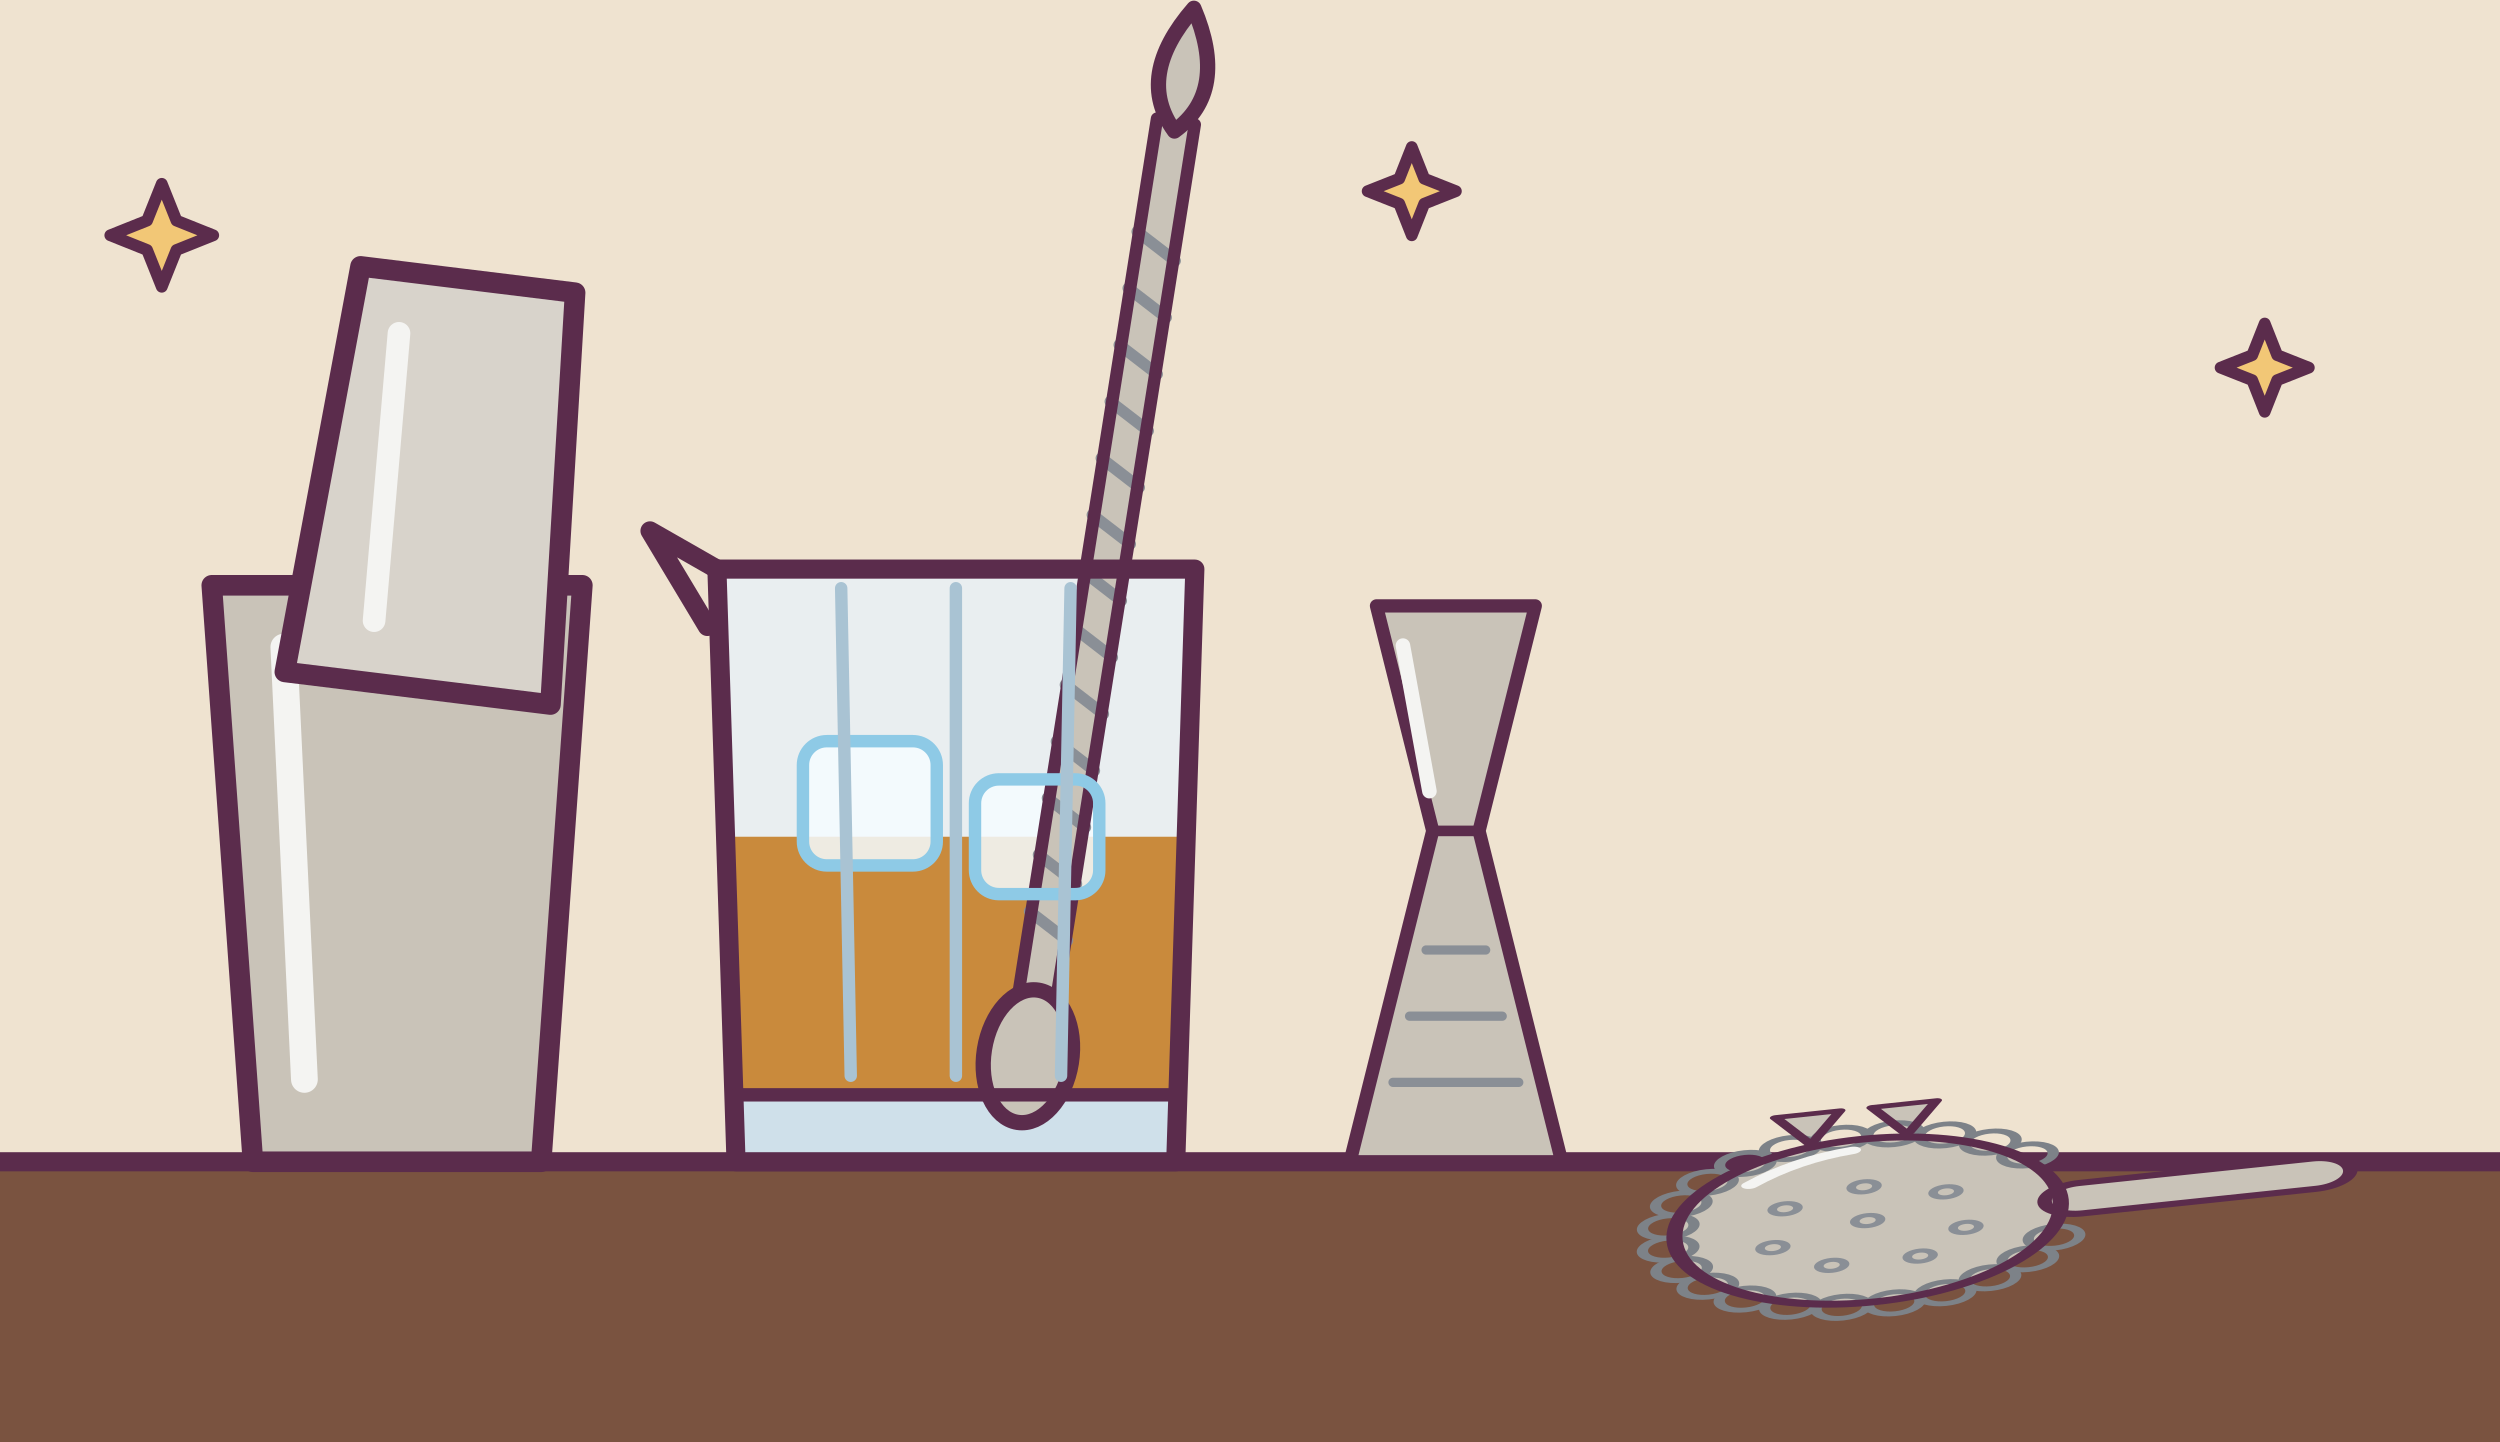
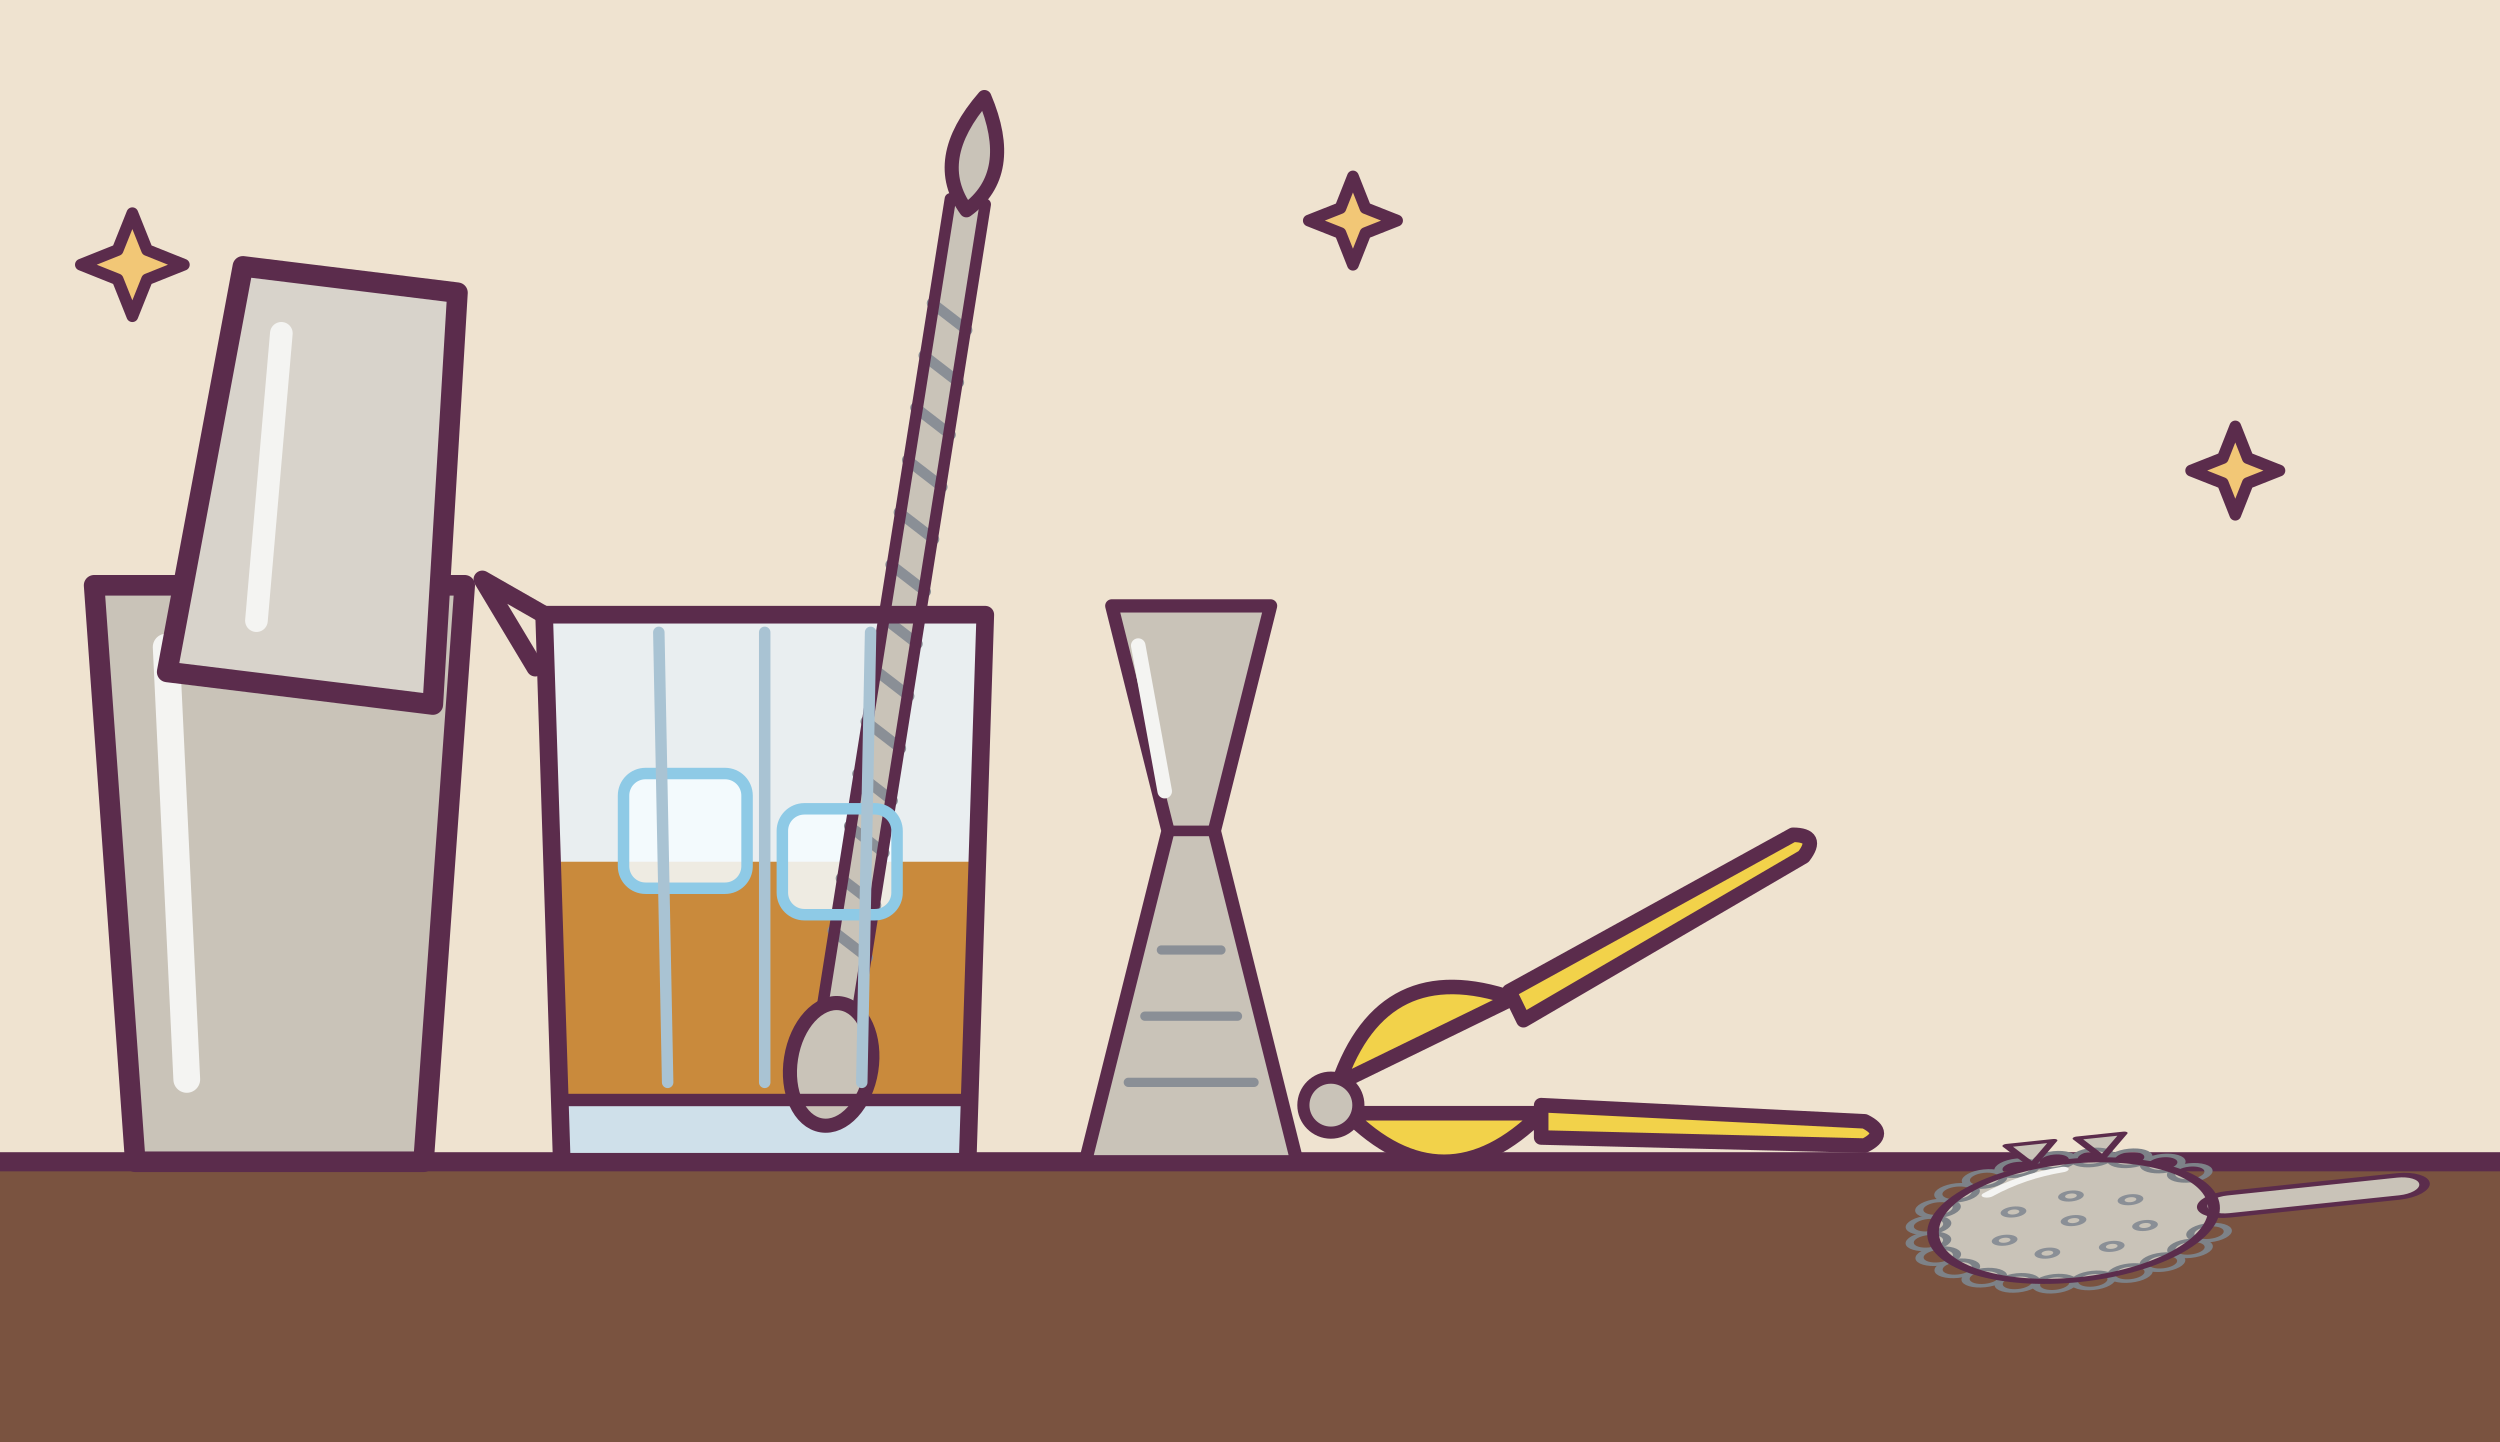
- <svg viewBox="0 0 340 196" role="img" aria-label="The five tools on the bar: a two-piece shaker tin, a mixing glass with a stirred drink and a bar spoon in it, a jigger, and a Hawthorne strainer lying flat.">
+ <svg viewBox="0 0 340 196" role="img" aria-label="The six tools on the bar: a two-piece shaker tin, a mixing glass with a stirred drink and a bar spoon in it, a jigger, a citrus squeezer, and a Hawthorne strainer lying flat.">
  <g transform="translate(-30 -20)">
    <g filter="url(#wash)">
      <rect x="0" y="0" width="400" height="236" fill="#efe3d0" />
      <rect x="0" y="178" width="400" height="58" fill="#7a5340" />
    </g>
    <g filter="url(#crayon)" fill="none" stroke="#5b2c4c" stroke-width="2.6" stroke-linecap="round" stroke-linejoin="round">
      <path d="M0 178 H400" />
    </g>
-     <g transform="translate(84 178) scale(1.4)">
+     <g transform="translate(68 178) scale(1.4)">
      <g filter="url(#wash)">
        <path d="M-14 0 L-18 -56 L18 -56 L14 0Z" fill="#c9c3b8" />
      </g>
      <g filter="url(#crayon)" fill="none" stroke="#5b2c4c" stroke-width="2.6" stroke-linecap="round" stroke-linejoin="round">
        <path d="M-14 0 L-18 -56 L18 -56 L14 0Z" stroke-width="2" />
        <path d="M-11 -50 L-9 -8" stroke="#f4f4f2" stroke-width="2.6" />
      </g>
      <g transform="translate(2 -46) rotate(7)">
        <g filter="url(#wash)">
          <path d="M-13 0 L-10.5 -40 L10.5 -40 L13 0Z" fill="#d8d3cb" />
        </g>
        <g filter="url(#crayon)" fill="none" stroke="#5b2c4c" stroke-width="2.6" stroke-linecap="round" stroke-linejoin="round">
          <path d="M-13 0 L-10.5 -40 L10.5 -40 L13 0Z" stroke-width="2" />
          <path d="M-6 -34 L-5 -6" stroke="#f4f4f2" stroke-width="2.2" />
        </g>
      </g>
    </g>
-     <g transform="translate(160 178) scale(1.3)">
+     <g transform="translate(134 178) scale(1.2)">
      <g filter="url(#wash)">
        <path d="M-25 -62 L25 -62 L23 0 L-23 0Z" fill="#e7f1fb" opacity=".75" />
        <path d="M-24.3 -34 L24.3 -34 L23 -7 L-23 -7Z" fill="#c98a3c" />
        <rect x="-16" y="-44" width="14" height="13" rx="2.5" fill="#f4fbff" opacity=".85" />
        <rect x="2" y="-40" width="13" height="12" rx="2.5" fill="#f4fbff" opacity=".85" />
        <path d="M-23 -7 L23 -7 L23 0 L-23 0Z" fill="#cfe0ea" />
      </g>
      <g transform="translate(8 -14) rotate(9)">
        <g filter="url(#wash)">
          <rect x="-2" y="-96" width="4" height="94" fill="#c9c3b8" />
        </g>
        <g filter="url(#crayon)" fill="none" stroke="#8a8f96" stroke-width="1.2" stroke-linecap="round" stroke-linejoin="round">
          <path d="M-2.2 -12 l4.4 2.4" />
          <path d="M-2.2 -18 l4.4 2.4" />
          <path d="M-2.2 -24 l4.4 2.4" />
          <path d="M-2.2 -30 l4.4 2.4" />
          <path d="M-2.2 -36 l4.4 2.4" />
          <path d="M-2.2 -42 l4.4 2.4" />
          <path d="M-2.2 -48 l4.4 2.4" />
          <path d="M-2.2 -54 l4.4 2.4" />
          <path d="M-2.2 -60 l4.4 2.4" />
          <path d="M-2.2 -66 l4.4 2.4" />
          <path d="M-2.2 -72 l4.4 2.4" />
          <path d="M-2.2 -78 l4.4 2.4" />
          <path d="M-2.2 -84 l4.4 2.4" />
        </g>
        <g filter="url(#crayon)" fill="none" stroke="#5b2c4c" stroke-width="2.6" stroke-linecap="round" stroke-linejoin="round">
          <rect x="-2" y="-96" width="4" height="94" stroke-width="1.3" />
        </g>
        <g filter="url(#wash)">
          <path d="M0 -108 Q5 -100 0 -95 Q-5 -100 0 -108Z" fill="#c9c3b8" />
          <ellipse cx="0" cy="3" rx="4.6" ry="7" fill="#c9c3b8" />
        </g>
        <g filter="url(#crayon)" fill="none" stroke="#5b2c4c" stroke-width="2.6" stroke-linecap="round" stroke-linejoin="round">
          <path d="M0 -108 Q5 -100 0 -95 Q-5 -100 0 -108Z" stroke-width="1.6" />
          <ellipse cx="0" cy="3" rx="4.6" ry="7" stroke-width="1.6" />
        </g>
      </g>
      <g filter="url(#crayon)" fill="none" stroke="#8ecae6" stroke-width="1.3" stroke-linecap="round" stroke-linejoin="round">
        <rect x="-16" y="-44" width="14" height="13" rx="2.5" />
        <rect x="2" y="-40" width="13" height="12" rx="2.5" />
      </g>
      <g filter="url(#crayon)" fill="none" stroke="#a9c3d3" stroke-width="1.3" stroke-linecap="round" stroke-linejoin="round">
        <path d="M-12 -60 L-11 -9 M0 -60 V-9 M12 -60 L11 -9" />
      </g>
      <g filter="url(#crayon)" fill="none" stroke="#5b2c4c" stroke-width="2.6" stroke-linecap="round" stroke-linejoin="round">
        <path d="M-25 -62 L25 -62 L23 0 L-23 0Z" stroke-width="2" />
        <path d="M-25 -62 L-32 -66 L-26 -56" stroke-width="2" />
        <path d="M-23 -7 H23" stroke-width="1.4" />
      </g>
    </g>
-     <g transform="translate(228 178) scale(0.9)">
+     <g transform="translate(192 178) scale(0.9)">
      <g filter="url(#wash)">
        <path d="M-12 -84 L12 -84 L3.5 -50 L16 0 L-16 0 L-3.5 -50Z" fill="#c9c3b8" />
      </g>
      <g filter="url(#crayon)" fill="none" stroke="#8a8f96" stroke-width="1.4" stroke-linecap="round" stroke-linejoin="round">
        <path d="M-9.5 -12 H9.5" />
        <path d="M-7.0 -22 H7.0" />
        <path d="M-4.5 -32 H4.5" />
      </g>
      <g filter="url(#crayon)" fill="none" stroke="#5b2c4c" stroke-width="2.6" stroke-linecap="round" stroke-linejoin="round">
        <path d="M-12 -84 L12 -84 L3.5 -50 L16 0 L-16 0 L-3.5 -50Z" stroke-width="2" />
        <path d="M-3.5 -50 H3.5" stroke-width="1.6" />
        <path d="M-8 -78 L-4 -56" stroke="#f4f4f2" stroke-width="2.2" />
      </g>
    </g>
-     <g transform="translate(284 186) rotate(-6) scale(1.1)">
+     <g transform="translate(244 178) scale(1.1)">
+       <g filter="url(#wash)">
+         <path d="M-28 -6 Q-16 6 -4 -6Z M-4 -7 L36 -5 Q39 -3.5 36 -2 L-4 -3Z" fill="#f2d24a" />
+       </g>
+       <g filter="url(#crayon)" fill="none" stroke="#5b2c4c" stroke-width="2.6" stroke-linecap="round" stroke-linejoin="round">
+         <path d="M-28 -6 Q-16 6 -4 -6Z M-4 -7 L36 -5 Q39 -3.5 36 -2 L-4 -3Z" stroke-width="1.8" />
+       </g>
+       <g transform="rotate(-26 -30 -7)">
+         <g filter="url(#wash)">
+           <path d="M-28 -9 Q-16 -21 -4 -9Z M-4 -10 L36 -12 Q39 -10.5 36 -9 L-4 -6Z" fill="#f2d24a" />
+         </g>
+         <g filter="url(#crayon)" fill="none" stroke="#5b2c4c" stroke-width="2.6" stroke-linecap="round" stroke-linejoin="round">
+           <path d="M-28 -9 Q-16 -21 -4 -9Z M-4 -10 L36 -12 Q39 -10.5 36 -9 L-4 -6Z" stroke-width="1.8" />
+         </g>
+       </g>
+       <g filter="url(#wash)">
+         <circle cx="-30" cy="-7" r="3.4" fill="#c9c3b8" />
+       </g>
+       <g filter="url(#crayon)" fill="none" stroke="#5b2c4c" stroke-width="2.6" stroke-linecap="round" stroke-linejoin="round">
+         <circle cx="-30" cy="-7" r="3.4" stroke-width="1.5" />
+       </g>
+     </g>
+     <g transform="translate(312 186) rotate(-6) scale(0.8)">
      <g transform="scale(1 0.42)">
        <g filter="url(#wash)">
          <circle cx="0" cy="0" r="24" fill="#c9c3b8" />
          <rect x="22" y="-4.5" width="38" height="9" rx="4.5" fill="#c9c3b8" />
          <path d="M-6 -24 l-4 -9 h8Z M6 -24 l4 -9 h-8Z" fill="#c9c3b8" />
        </g>
        <g filter="url(#crayon)" fill="none" stroke="#8a8f96" stroke-width="1.2" stroke-linecap="round" stroke-linejoin="round">
          <circle cx="-10" cy="-6" r="1.6" />
          <circle cx="0" cy="-10" r="1.6" />
          <circle cx="10" cy="-6" r="1.6" />
          <circle cx="-12" cy="5" r="1.6" />
          <circle cx="0" cy="0" r="1.6" />
          <circle cx="12" cy="5" r="1.6" />
          <circle cx="-5" cy="12" r="1.6" />
          <circle cx="6" cy="12" r="1.6" />
        </g>
        <g filter="url(#crayon)" fill="none" stroke="#7d8288" stroke-width="1.4" stroke-linecap="round" stroke-linejoin="round">
          <circle cx="22.7" cy="10.6" r="3.2" />
          <circle cx="19.2" cy="16.1" r="3.2" />
          <circle cx="14.3" cy="20.5" r="3.2" />
          <circle cx="8.6" cy="23.5" r="3.2" />
          <circle cx="2.2" cy="24.9" r="3.2" />
          <circle cx="-4.3" cy="24.6" r="3.2" />
          <circle cx="-10.6" cy="22.7" r="3.2" />
          <circle cx="-16.1" cy="19.2" r="3.2" />
          <circle cx="-20.5" cy="14.3" r="3.2" />
          <circle cx="-23.5" cy="8.6" r="3.2" />
          <circle cx="-24.9" cy="2.2" r="3.2" />
          <circle cx="-24.6" cy="-4.3" r="3.2" />
          <circle cx="-22.7" cy="-10.6" r="3.2" />
          <circle cx="-19.2" cy="-16.1" r="3.2" />
          <circle cx="-14.3" cy="-20.5" r="3.2" />
          <circle cx="-8.6" cy="-23.5" r="3.2" />
          <circle cx="-2.2" cy="-24.9" r="3.2" />
          <circle cx="4.3" cy="-24.6" r="3.2" />
          <circle cx="10.6" cy="-22.7" r="3.2" />
          <circle cx="16.1" cy="-19.2" r="3.2" />
          <circle cx="20.5" cy="-14.3" r="3.2" />
        </g>
        <g filter="url(#crayon)" fill="none" stroke="#5b2c4c" stroke-width="2.6" stroke-linecap="round" stroke-linejoin="round">
          <circle cx="0" cy="0" r="24" stroke-width="2" />
          <rect x="22" y="-4.5" width="38" height="9" rx="4.5" stroke-width="1.8" />
          <path d="M-6 -24 l-4 -9 h8Z M6 -24 l4 -9 h-8Z" stroke-width="1.4" />
          <path d="M-14 -14 q6 -6 13 -7" stroke="#f4f4f2" stroke-width="2.2" />
        </g>
      </g>
    </g>
-     <g class="twinkle" style="transform-origin:52px 52px">
-       <path d="M52 45 L54 50 L59 52 L54 54 L52 59 L50 54 L45 52 L50 50Z" fill="#f2c776" stroke="#5b2c4c" stroke-width="1.6" stroke-linejoin="round" />
+     <g class="twinkle" style="transform-origin:48px 56px">
+       <path d="M48 49 L50 54 L55 56 L50 58 L48 63 L46 58 L41 56 L46 54Z" fill="#f2c776" stroke="#5b2c4c" stroke-width="1.6" stroke-linejoin="round" />
    </g>
-     <g class="twinkle d2" style="transform-origin:222px 46px">
-       <path d="M222 40 L223.7 44.3 L228 46 L223.7 47.7 L222 52 L220.3 47.7 L216 46 L220.3 44.3Z" fill="#f2c776" stroke="#5b2c4c" stroke-width="1.6" stroke-linejoin="round" />
+     <g class="twinkle d2" style="transform-origin:214px 50px">
+       <path d="M214 44 L215.7 48.3 L220 50 L215.7 51.7 L214 56 L212.3 51.7 L208 50 L212.3 48.3Z" fill="#f2c776" stroke="#5b2c4c" stroke-width="1.6" stroke-linejoin="round" />
    </g>
-     <g class="twinkle d3" style="transform-origin:338px 70px">
-       <path d="M338 64 L339.7 68.3 L344 70 L339.7 71.7 L338 76 L336.3 71.7 L332 70 L336.3 68.3Z" fill="#f2c776" stroke="#5b2c4c" stroke-width="1.6" stroke-linejoin="round" />
+     <g class="twinkle d3" style="transform-origin:334px 84px">
+       <path d="M334 78 L335.7 82.3 L340 84 L335.7 85.7 L334 90 L332.3 85.7 L328 84 L332.3 82.3Z" fill="#f2c776" stroke="#5b2c4c" stroke-width="1.6" stroke-linejoin="round" />
    </g>
  </g>
</svg>
